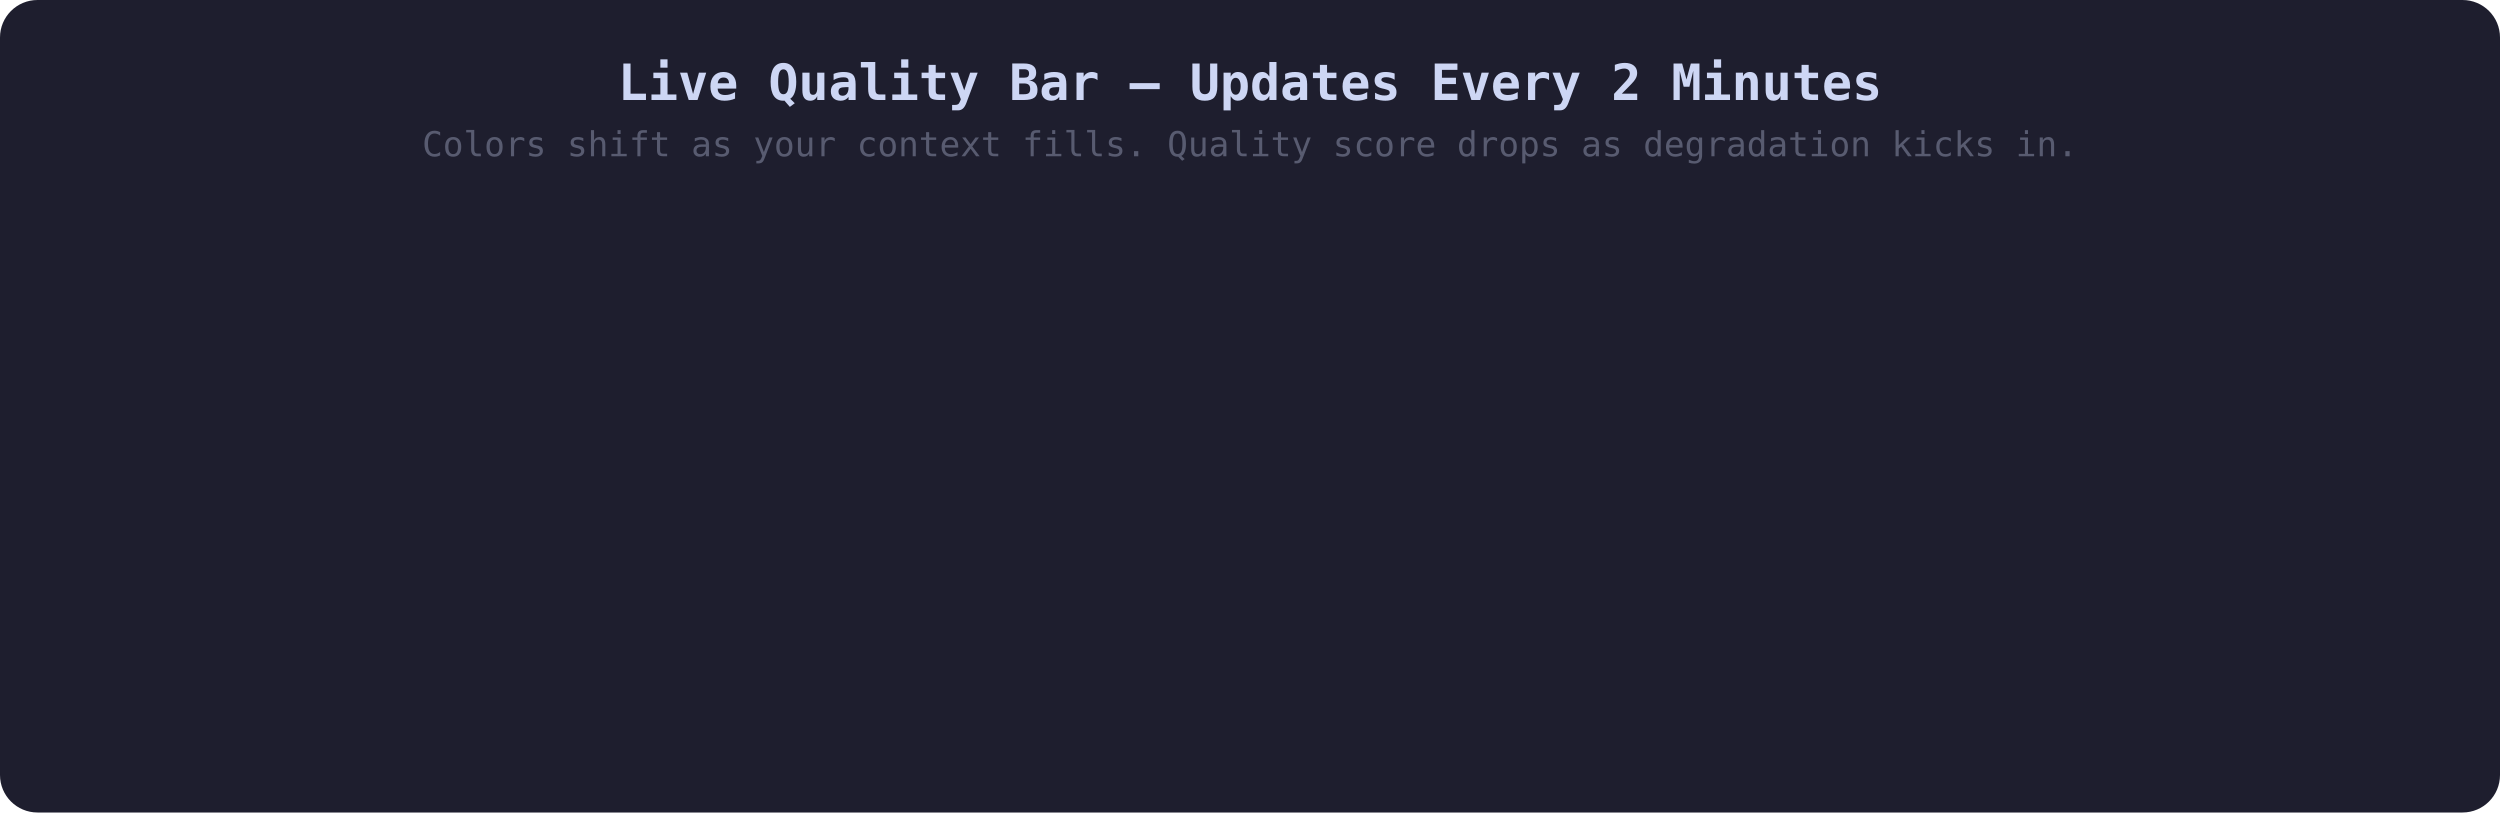
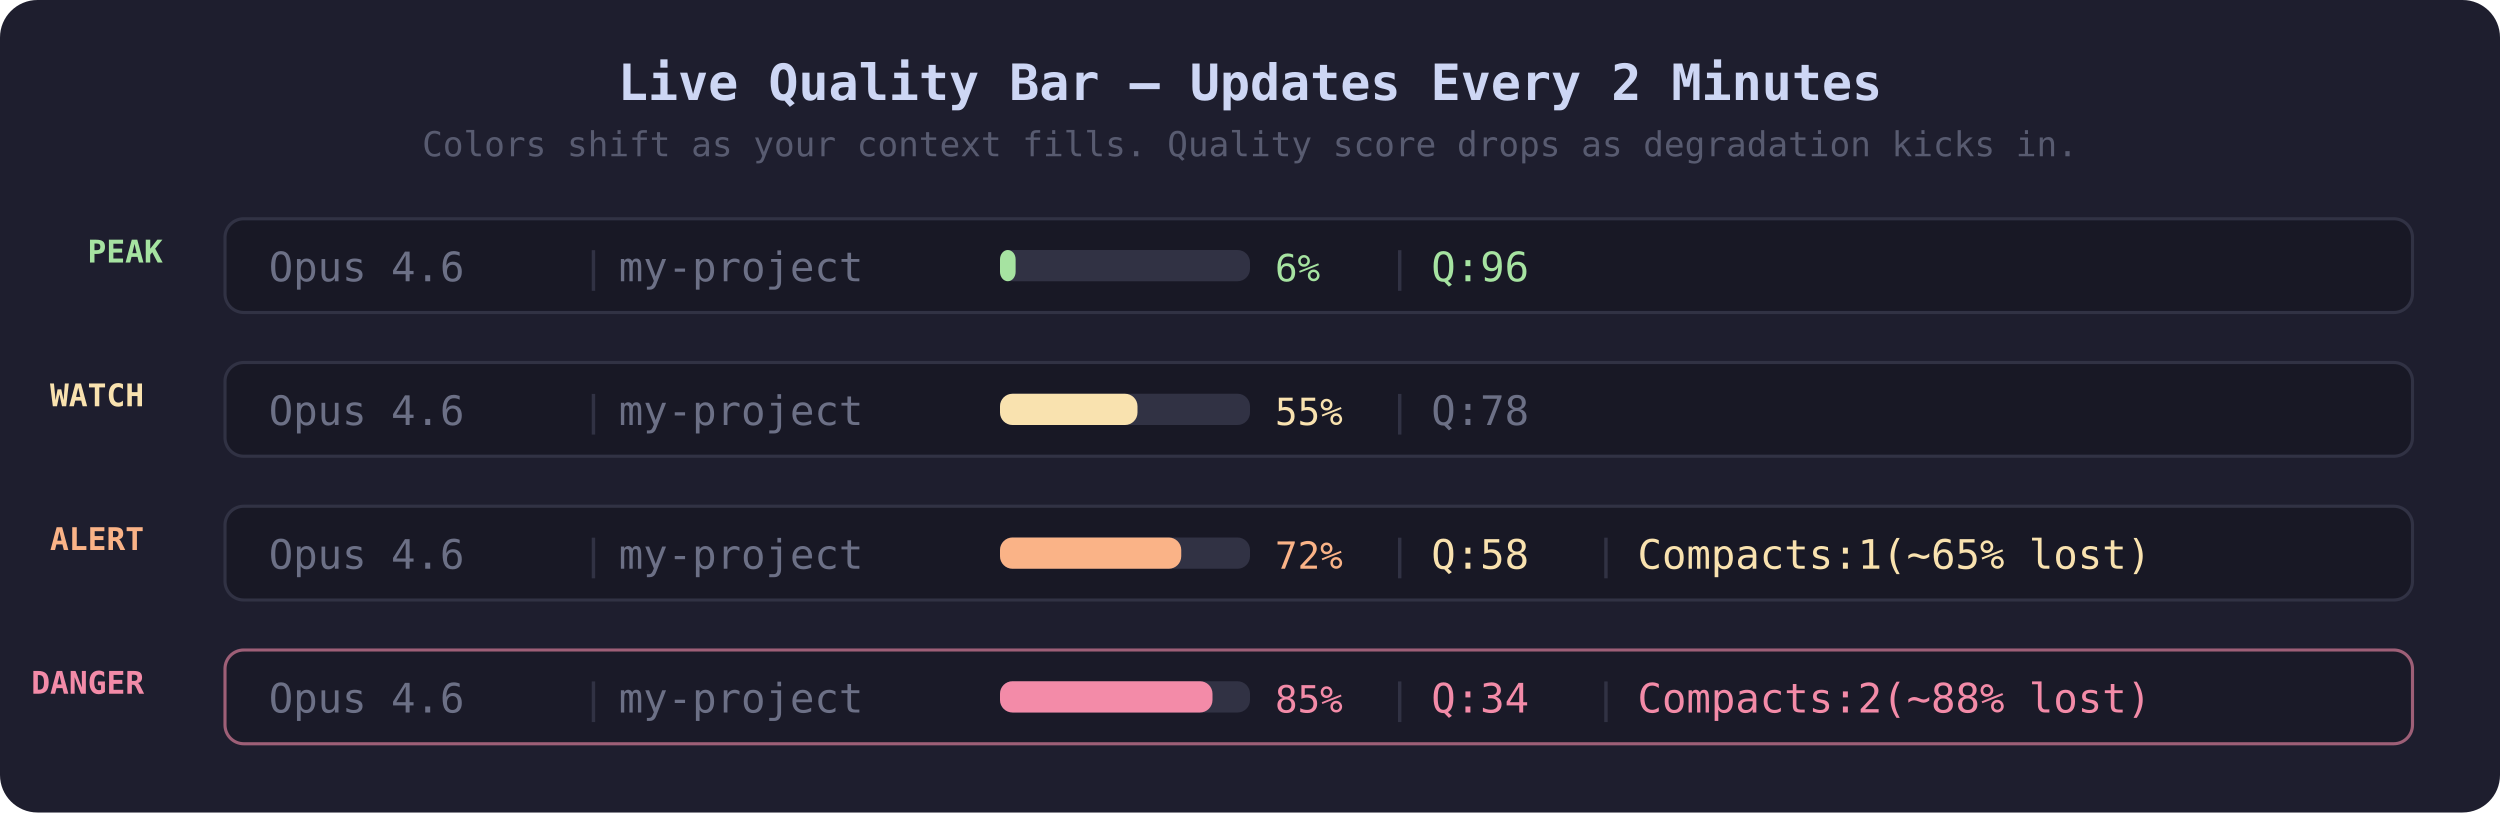
<svg xmlns="http://www.w3.org/2000/svg" viewBox="0 0 800 260" width="800" height="260">
  <rect width="800" height="260" rx="12" fill="#1e1e2e" />
  <text x="400" y="32" fill="#cdd6f4" font-family="'SF Mono','Fira Code','Cascadia Code','Consolas',monospace" font-size="16" font-weight="bold" text-anchor="middle">Live Quality Bar — Updates Every 2 Minutes</text>
  <text x="400" y="50" fill="#585b70" font-family="'SF Mono','Fira Code','Cascadia Code','Consolas',monospace" font-size="11" text-anchor="middle">Colors shift as your context fills. Quality score drops as degradation kicks in.</text>
-   <g opacity="0">
+   <g opacity="1">
    <animate attributeName="opacity" values="0;1" dur="0.3s" begin="0.3s" fill="freeze" />
    <text x="28" y="84" fill="#a6e3a1" font-family="'SF Mono','Fira Code','Cascadia Code','Consolas',monospace" font-size="10" font-weight="bold">PEAK</text>
    <rect x="72" y="70" width="700" height="30" rx="6" fill="#181825" stroke="#313244" stroke-width="1" />
    <text x="86" y="90" fill="#6c7086" font-family="'SF Mono','Fira Code','Cascadia Code','Consolas',monospace" font-size="13">Opus 4.6</text>
    <text x="186" y="90" fill="#313244" font-family="'SF Mono','Fira Code','Cascadia Code','Consolas',monospace" font-size="13">|</text>
    <text x="198" y="90" fill="#6c7086" font-family="'SF Mono','Fira Code','Cascadia Code','Consolas',monospace" font-size="13">my-project</text>
    <rect x="320" y="80" width="80" height="10" rx="4" fill="#313244" />
    <rect x="320" y="80" width="5" height="10" rx="3" fill="#a6e3a1" />
    <text x="408" y="90" fill="#a6e3a1" font-family="'SF Mono','Fira Code','Cascadia Code','Consolas',monospace" font-size="12">6%</text>
    <text x="444" y="90" fill="#313244" font-family="'SF Mono','Fira Code','Cascadia Code','Consolas',monospace" font-size="13">|</text>
    <text x="458" y="90" fill="#a6e3a1" font-family="'SF Mono','Fira Code','Cascadia Code','Consolas',monospace" font-size="13">Q:96</text>
  </g>
-   <g opacity="0">
+   <g opacity="1">
    <animate attributeName="opacity" values="0;1" dur="0.3s" begin="0.7s" fill="freeze" />
    <text x="16" y="130" fill="#f9e2af" font-family="'SF Mono','Fira Code','Cascadia Code','Consolas',monospace" font-size="10" font-weight="bold">WATCH</text>
    <rect x="72" y="116" width="700" height="30" rx="6" fill="#181825" stroke="#313244" stroke-width="1" />
    <text x="86" y="136" fill="#6c7086" font-family="'SF Mono','Fira Code','Cascadia Code','Consolas',monospace" font-size="13">Opus 4.6</text>
    <text x="186" y="136" fill="#313244" font-family="'SF Mono','Fira Code','Cascadia Code','Consolas',monospace" font-size="13">|</text>
    <text x="198" y="136" fill="#6c7086" font-family="'SF Mono','Fira Code','Cascadia Code','Consolas',monospace" font-size="13">my-project</text>
    <rect x="320" y="126" width="80" height="10" rx="4" fill="#313244" />
    <rect x="320" y="126" width="44" height="10" rx="4" fill="#f9e2af" />
    <text x="408" y="136" fill="#f9e2af" font-family="'SF Mono','Fira Code','Cascadia Code','Consolas',monospace" font-size="12">55%</text>
    <text x="444" y="136" fill="#313244" font-family="'SF Mono','Fira Code','Cascadia Code','Consolas',monospace" font-size="13">|</text>
    <text x="458" y="136" fill="#6c7086" font-family="'SF Mono','Fira Code','Cascadia Code','Consolas',monospace" font-size="13">Q:78</text>
  </g>
-   <g opacity="0">
+   <g opacity="1">
    <animate attributeName="opacity" values="0;1" dur="0.3s" begin="1.1s" fill="freeze" />
    <text x="16" y="176" fill="#fab387" font-family="'SF Mono','Fira Code','Cascadia Code','Consolas',monospace" font-size="10" font-weight="bold">ALERT</text>
    <rect x="72" y="162" width="700" height="30" rx="6" fill="#181825" stroke="#313244" stroke-width="1" />
    <text x="86" y="182" fill="#6c7086" font-family="'SF Mono','Fira Code','Cascadia Code','Consolas',monospace" font-size="13">Opus 4.6</text>
    <text x="186" y="182" fill="#313244" font-family="'SF Mono','Fira Code','Cascadia Code','Consolas',monospace" font-size="13">|</text>
    <text x="198" y="182" fill="#6c7086" font-family="'SF Mono','Fira Code','Cascadia Code','Consolas',monospace" font-size="13">my-project</text>
    <rect x="320" y="172" width="80" height="10" rx="4" fill="#313244" />
    <rect x="320" y="172" width="58" height="10" rx="4" fill="#fab387" />
    <text x="408" y="182" fill="#fab387" font-family="'SF Mono','Fira Code','Cascadia Code','Consolas',monospace" font-size="12">72%</text>
    <text x="444" y="182" fill="#313244" font-family="'SF Mono','Fira Code','Cascadia Code','Consolas',monospace" font-size="13">|</text>
    <text x="458" y="182" fill="#f9e2af" font-family="'SF Mono','Fira Code','Cascadia Code','Consolas',monospace" font-size="13">Q:58</text>
    <text x="510" y="182" fill="#313244" font-family="'SF Mono','Fira Code','Cascadia Code','Consolas',monospace" font-size="13">|</text>
    <text x="524" y="182" fill="#f9e2af" font-family="'SF Mono','Fira Code','Cascadia Code','Consolas',monospace" font-size="13">Compacts:1(~65% lost)</text>
  </g>
-   <g opacity="0">
+   <g opacity="1">
    <animate attributeName="opacity" values="0;1" dur="0.3s" begin="1.5s" fill="freeze" />
    <text x="10" y="222" fill="#f38ba8" font-family="'SF Mono','Fira Code','Cascadia Code','Consolas',monospace" font-size="10" font-weight="bold">DANGER</text>
    <rect x="72" y="208" width="700" height="30" rx="6" fill="#181825" stroke="#f38ba8" stroke-width="1" opacity="0.6" />
    <text x="86" y="228" fill="#6c7086" font-family="'SF Mono','Fira Code','Cascadia Code','Consolas',monospace" font-size="13">Opus 4.6</text>
    <text x="186" y="228" fill="#313244" font-family="'SF Mono','Fira Code','Cascadia Code','Consolas',monospace" font-size="13">|</text>
    <text x="198" y="228" fill="#6c7086" font-family="'SF Mono','Fira Code','Cascadia Code','Consolas',monospace" font-size="13">my-project</text>
    <rect x="320" y="218" width="80" height="10" rx="4" fill="#313244" />
    <rect x="320" y="218" width="68" height="10" rx="4" fill="#f38ba8" />
    <text x="408" y="228" fill="#f38ba8" font-family="'SF Mono','Fira Code','Cascadia Code','Consolas',monospace" font-size="12">85%</text>
    <text x="444" y="228" fill="#313244" font-family="'SF Mono','Fira Code','Cascadia Code','Consolas',monospace" font-size="13">|</text>
    <text x="458" y="228" fill="#f38ba8" font-family="'SF Mono','Fira Code','Cascadia Code','Consolas',monospace" font-size="13">Q:34</text>
    <text x="510" y="228" fill="#313244" font-family="'SF Mono','Fira Code','Cascadia Code','Consolas',monospace" font-size="13">|</text>
    <text x="524" y="228" fill="#f38ba8" font-family="'SF Mono','Fira Code','Cascadia Code','Consolas',monospace" font-size="13">Compacts:2(~88% lost)</text>
  </g>
</svg>
